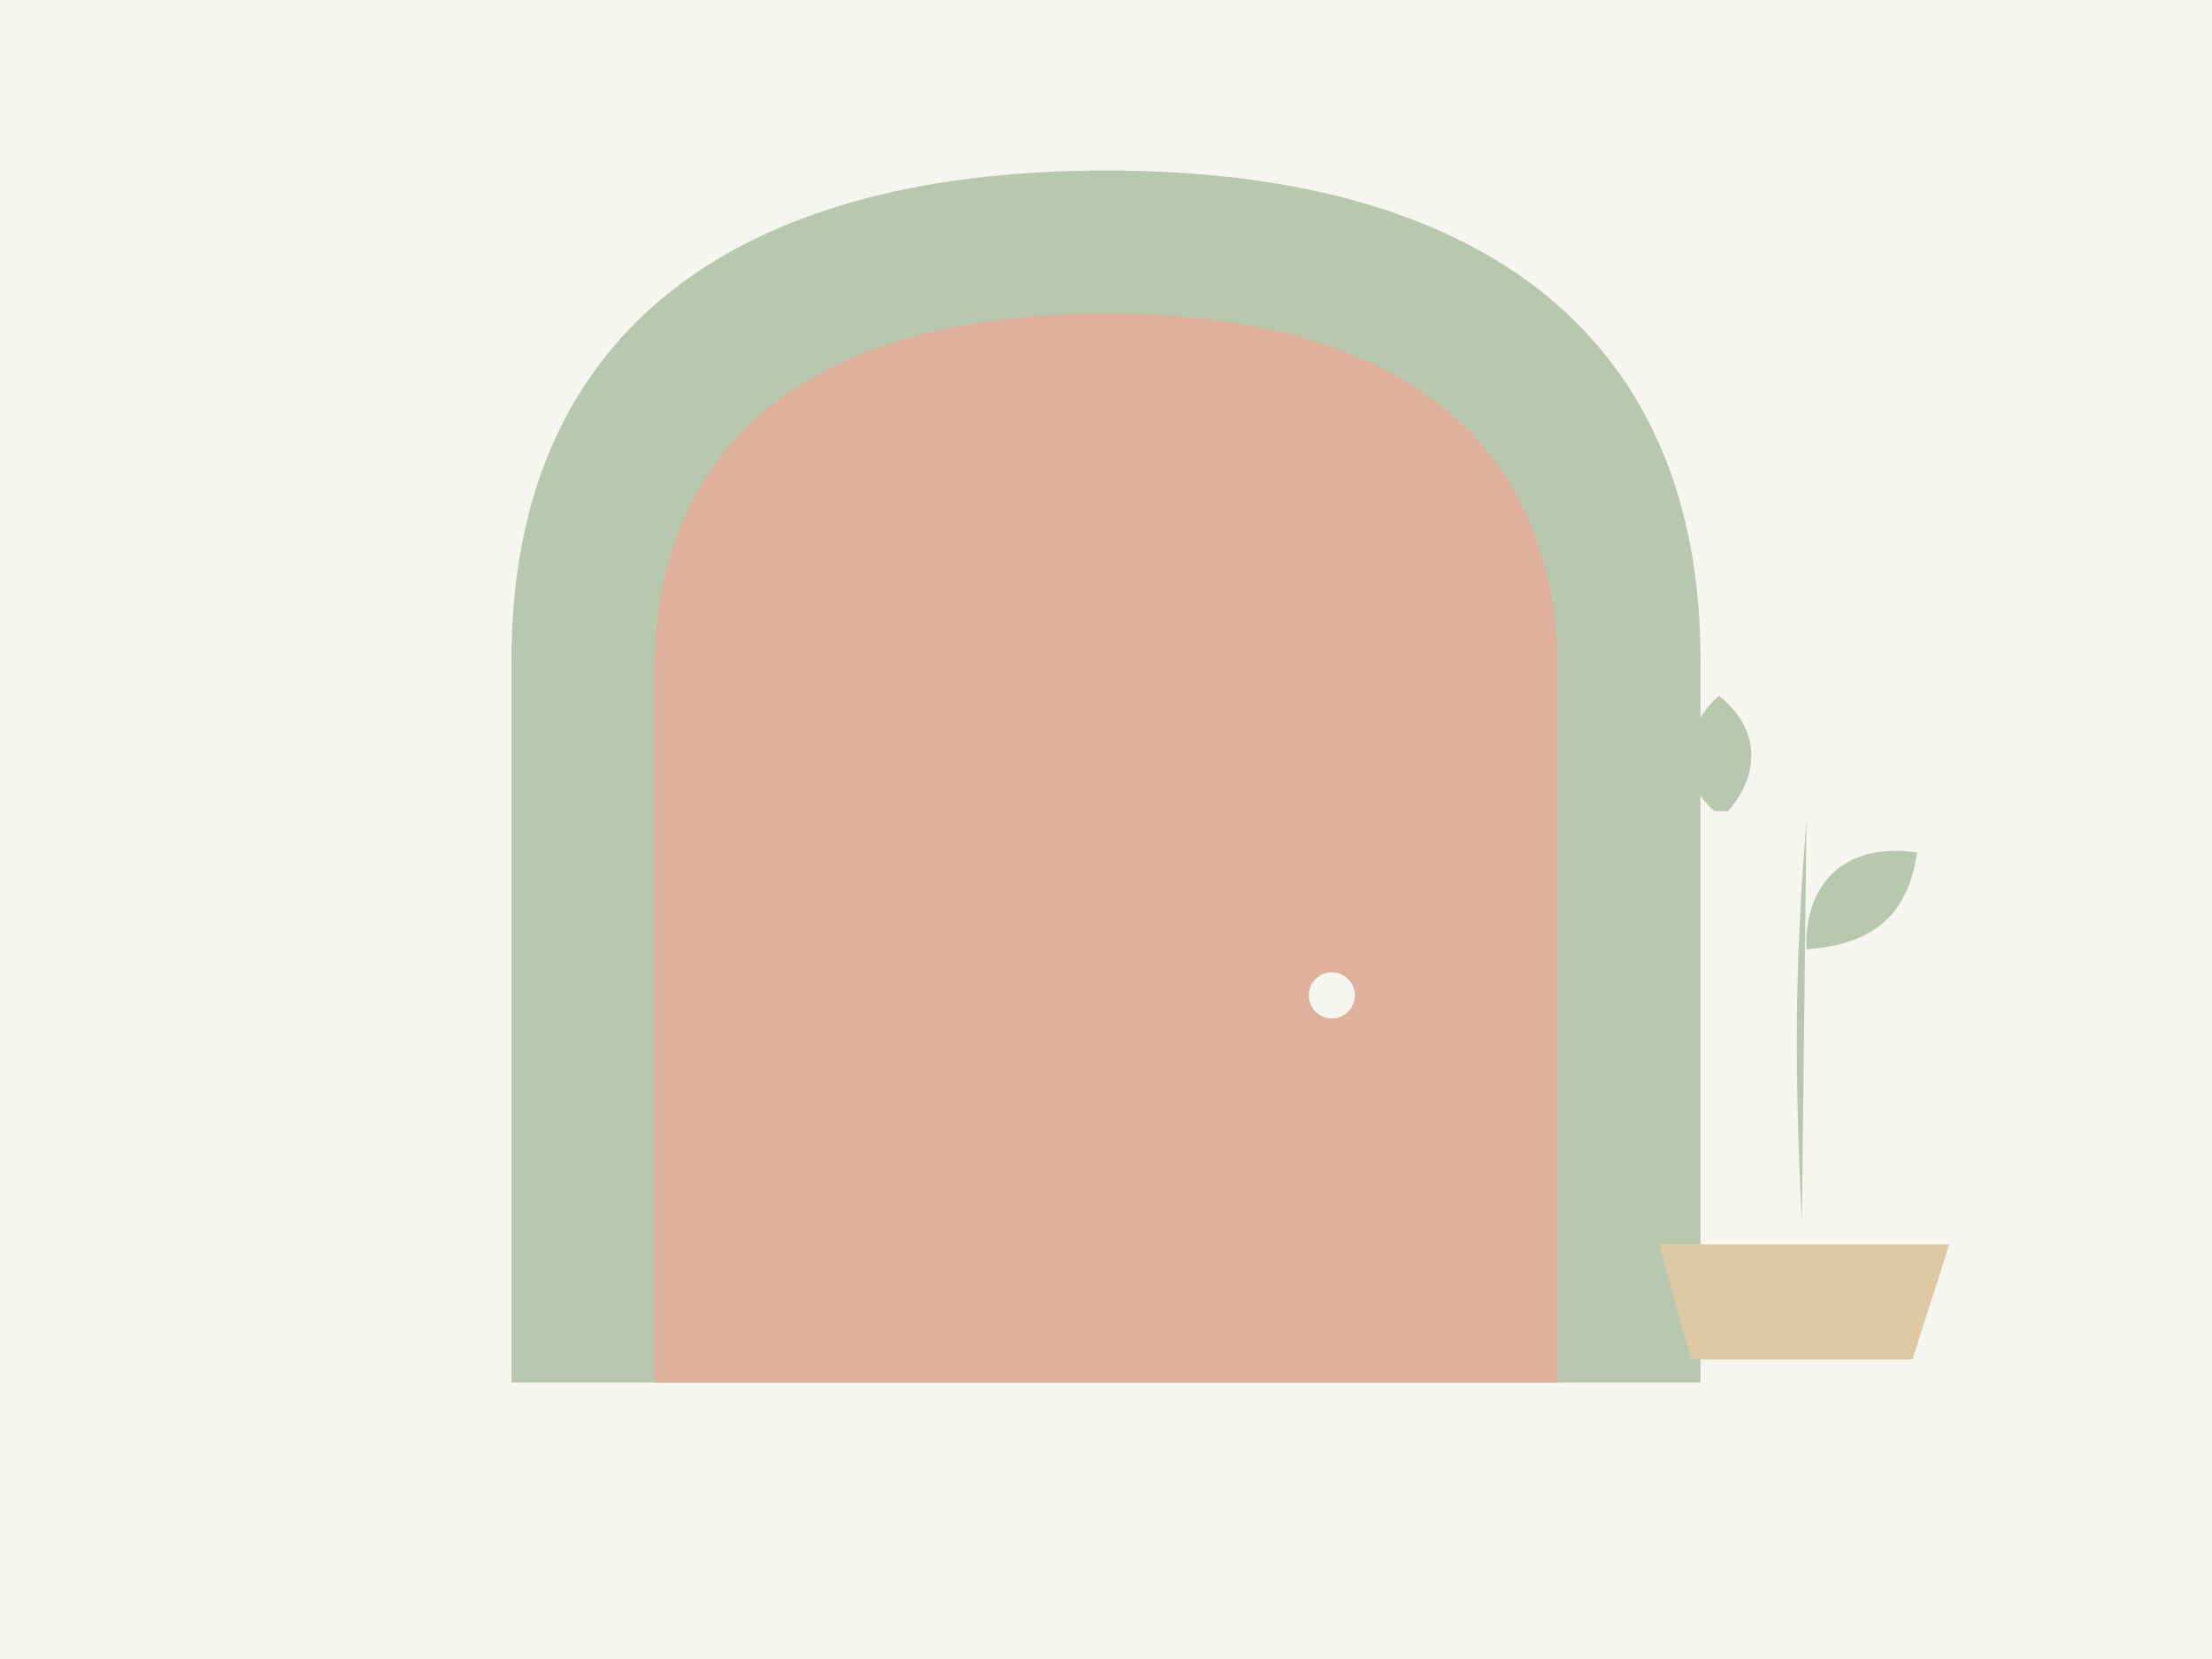
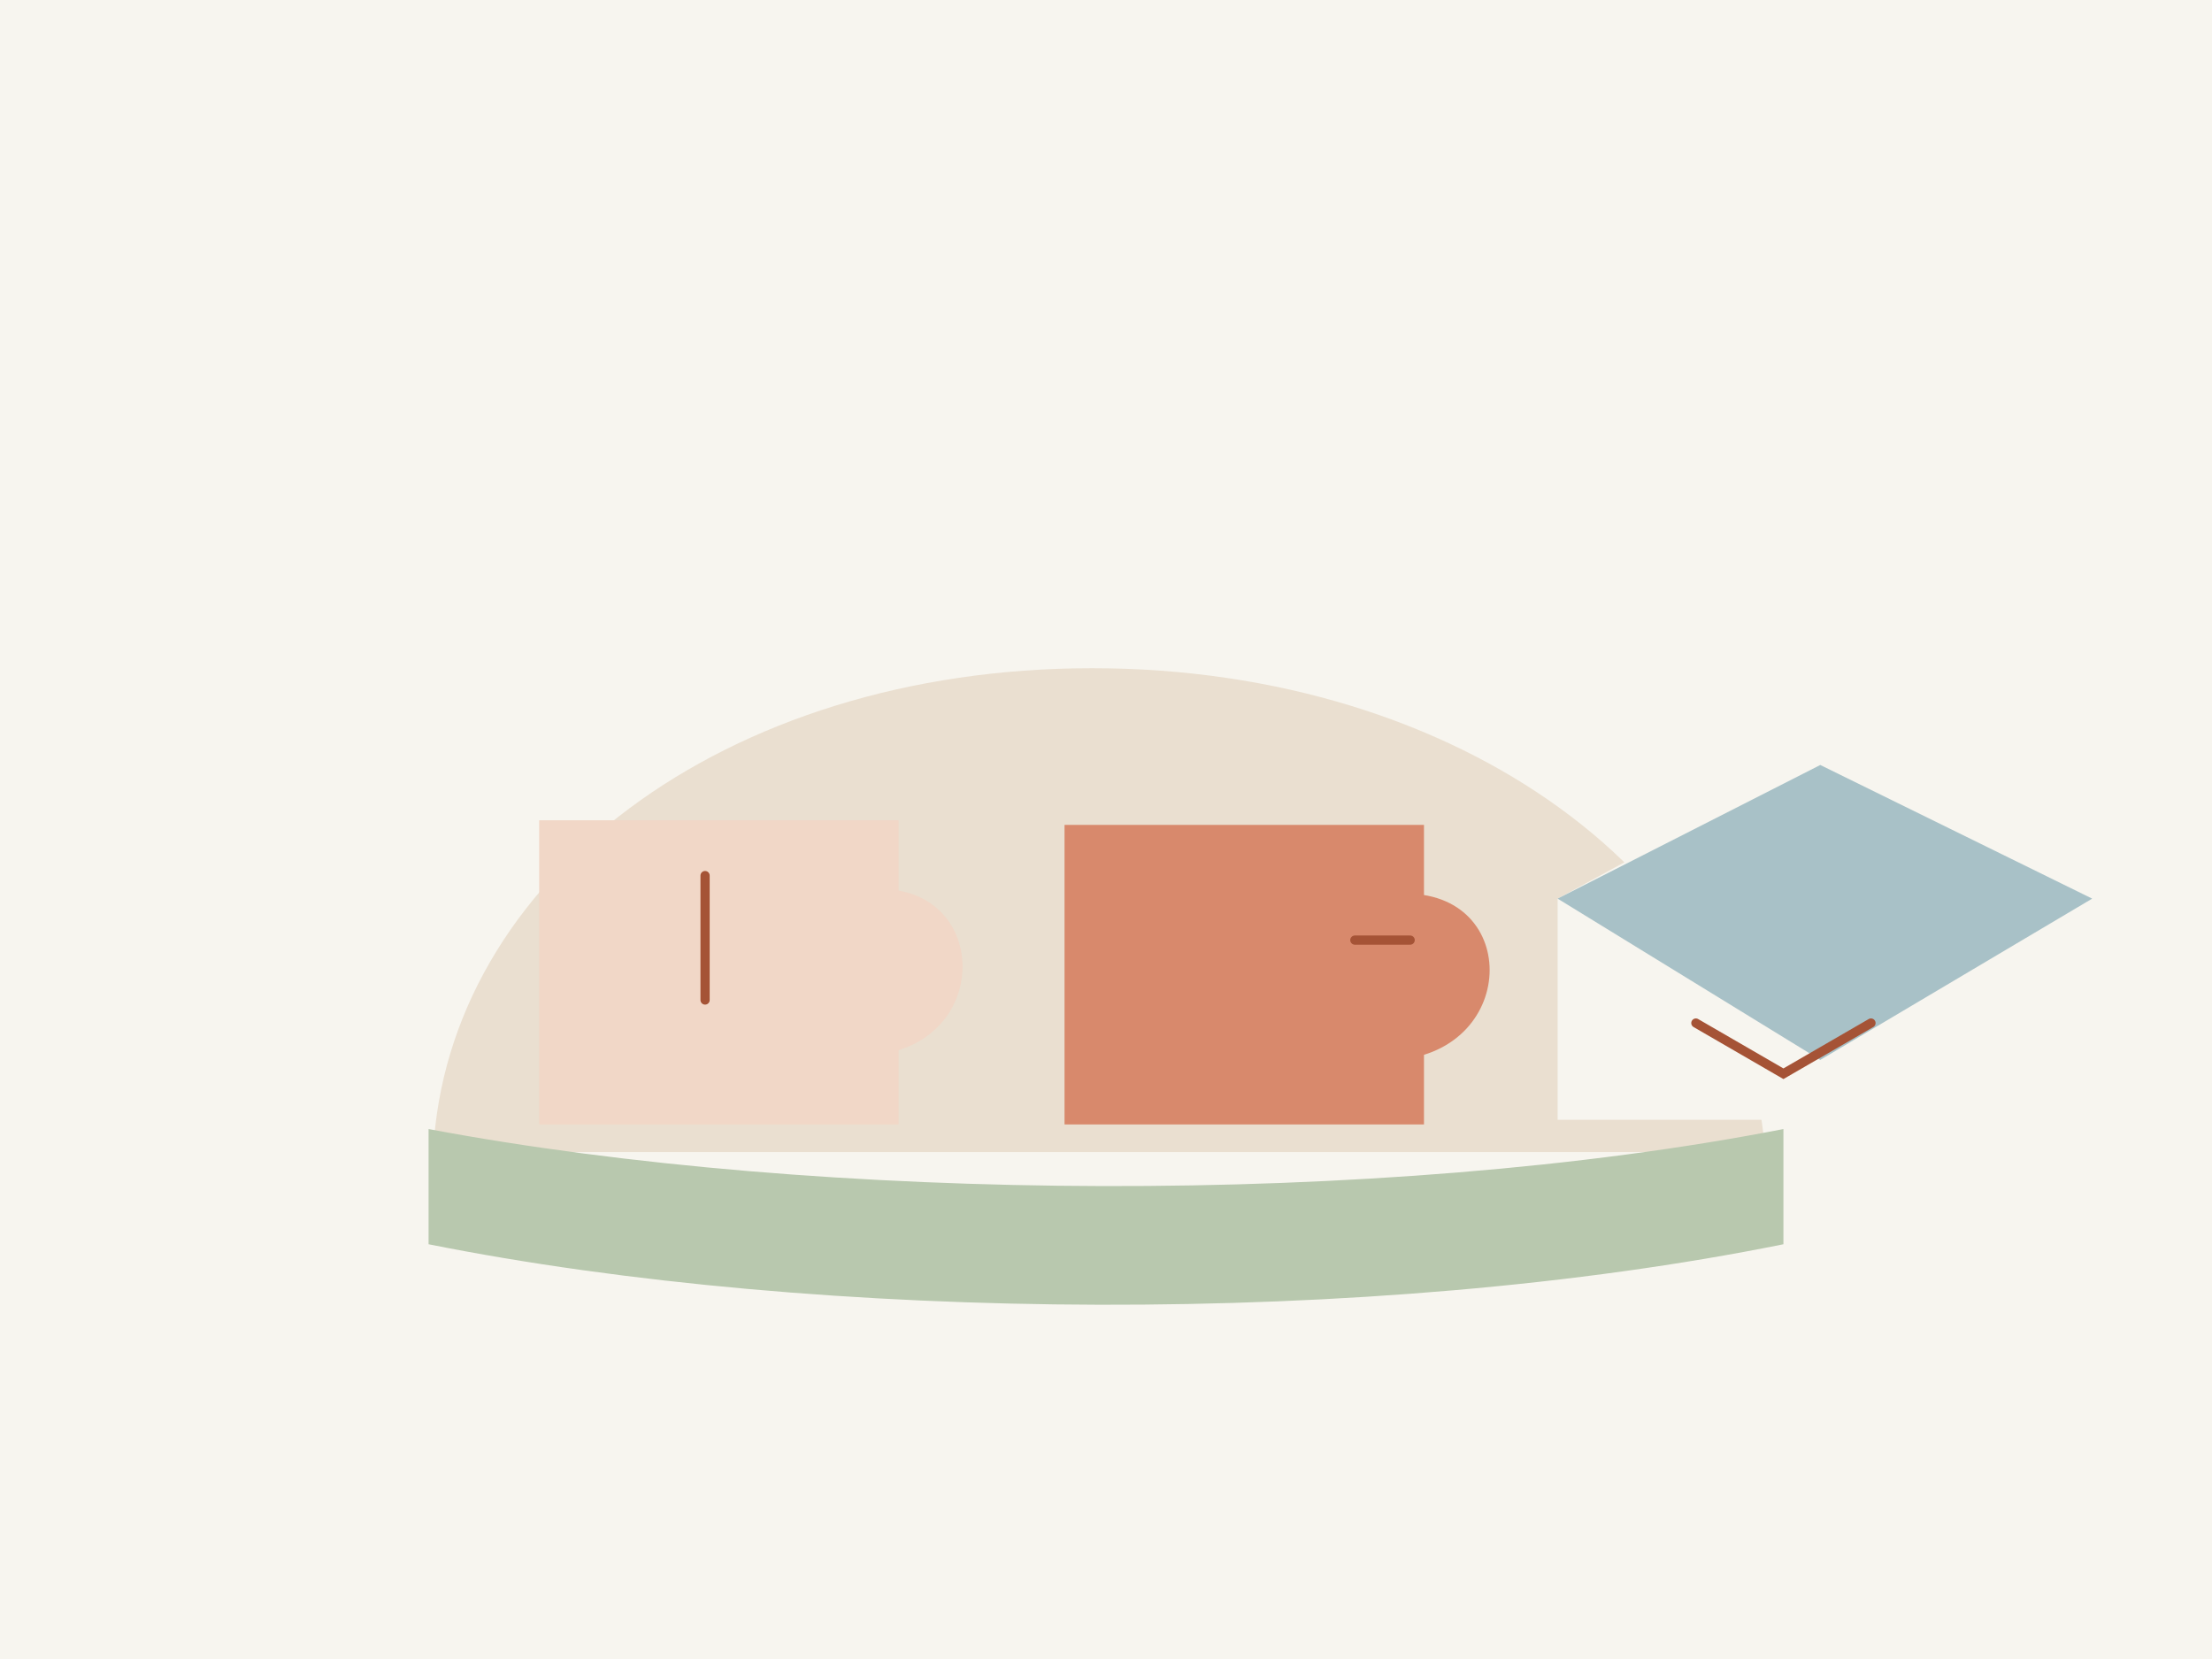
<svg xmlns="http://www.w3.org/2000/svg" viewBox="0 0 480 360" role="img" aria-labelledby="eingang-title eingang-desc">
  <path fill="#f7f5ef" d="M0 0h480v360H0z" />
-   <path fill="#b8c8ae" d="M111 300V143c0-68 45-106 129-106s129 38 129 106v157Z" />
-   <path fill="#dfb19c" d="M142 300V146c0-50 34-78 98-78s98 28 98 78v154Z" />
-   <circle cx="289" cy="216" r="5" fill="#f7f5ef" />
-   <path fill="#dfc8a6" d="M360 270h63l-8 25h-48Z" />
-   <path fill="#b8c8ae" d="M391 265c-2-39-1-62 1-87m-1 60-24-21m25 6 22-22m-23-2-12-17" />
-   <path fill="#b8c8ae" d="M367 205c-2-14-11-20-24-18 1 14 10 20 24 21m25-5c1-14 11-20 24-18-2 14-10 20-24 21m-20-30c-8-7-7-18 1-25 9 7 9 17 2 25" />
+   <path fill="#eadfd0" d="M94 250c3-59 63-105 143-105s142 46 146 105Z" />
+   <path fill="#b8c8ae" d="M93 245c85 16 207 17 294 0v25c-89 18-209 17-294 0Z" />
+   <path fill="#f1d7c7" d="M117 178h78v66h-78z" />
+   <path fill="#f1d7c7" d="M189 193c26-2 27 34 0 36" />
+   <path fill="#d8896c" d="M231 179h78v65h-78z" />
+   <path fill="#d8896c" d="M303 194c27-2 27 34 0 36" />
+   <path fill="#f7f5ef" d="m338 195 57-31 59 31v48H338Z" />
+   <path fill="#a8c1c7" d="m338 195 57 35 59-35-59-29Z" />
+   <path fill="none" stroke="#a55336" stroke-width="2" stroke-linecap="round" d="M153 190v27m153-13h-12m74 18 19 11 19-11" />
</svg>
